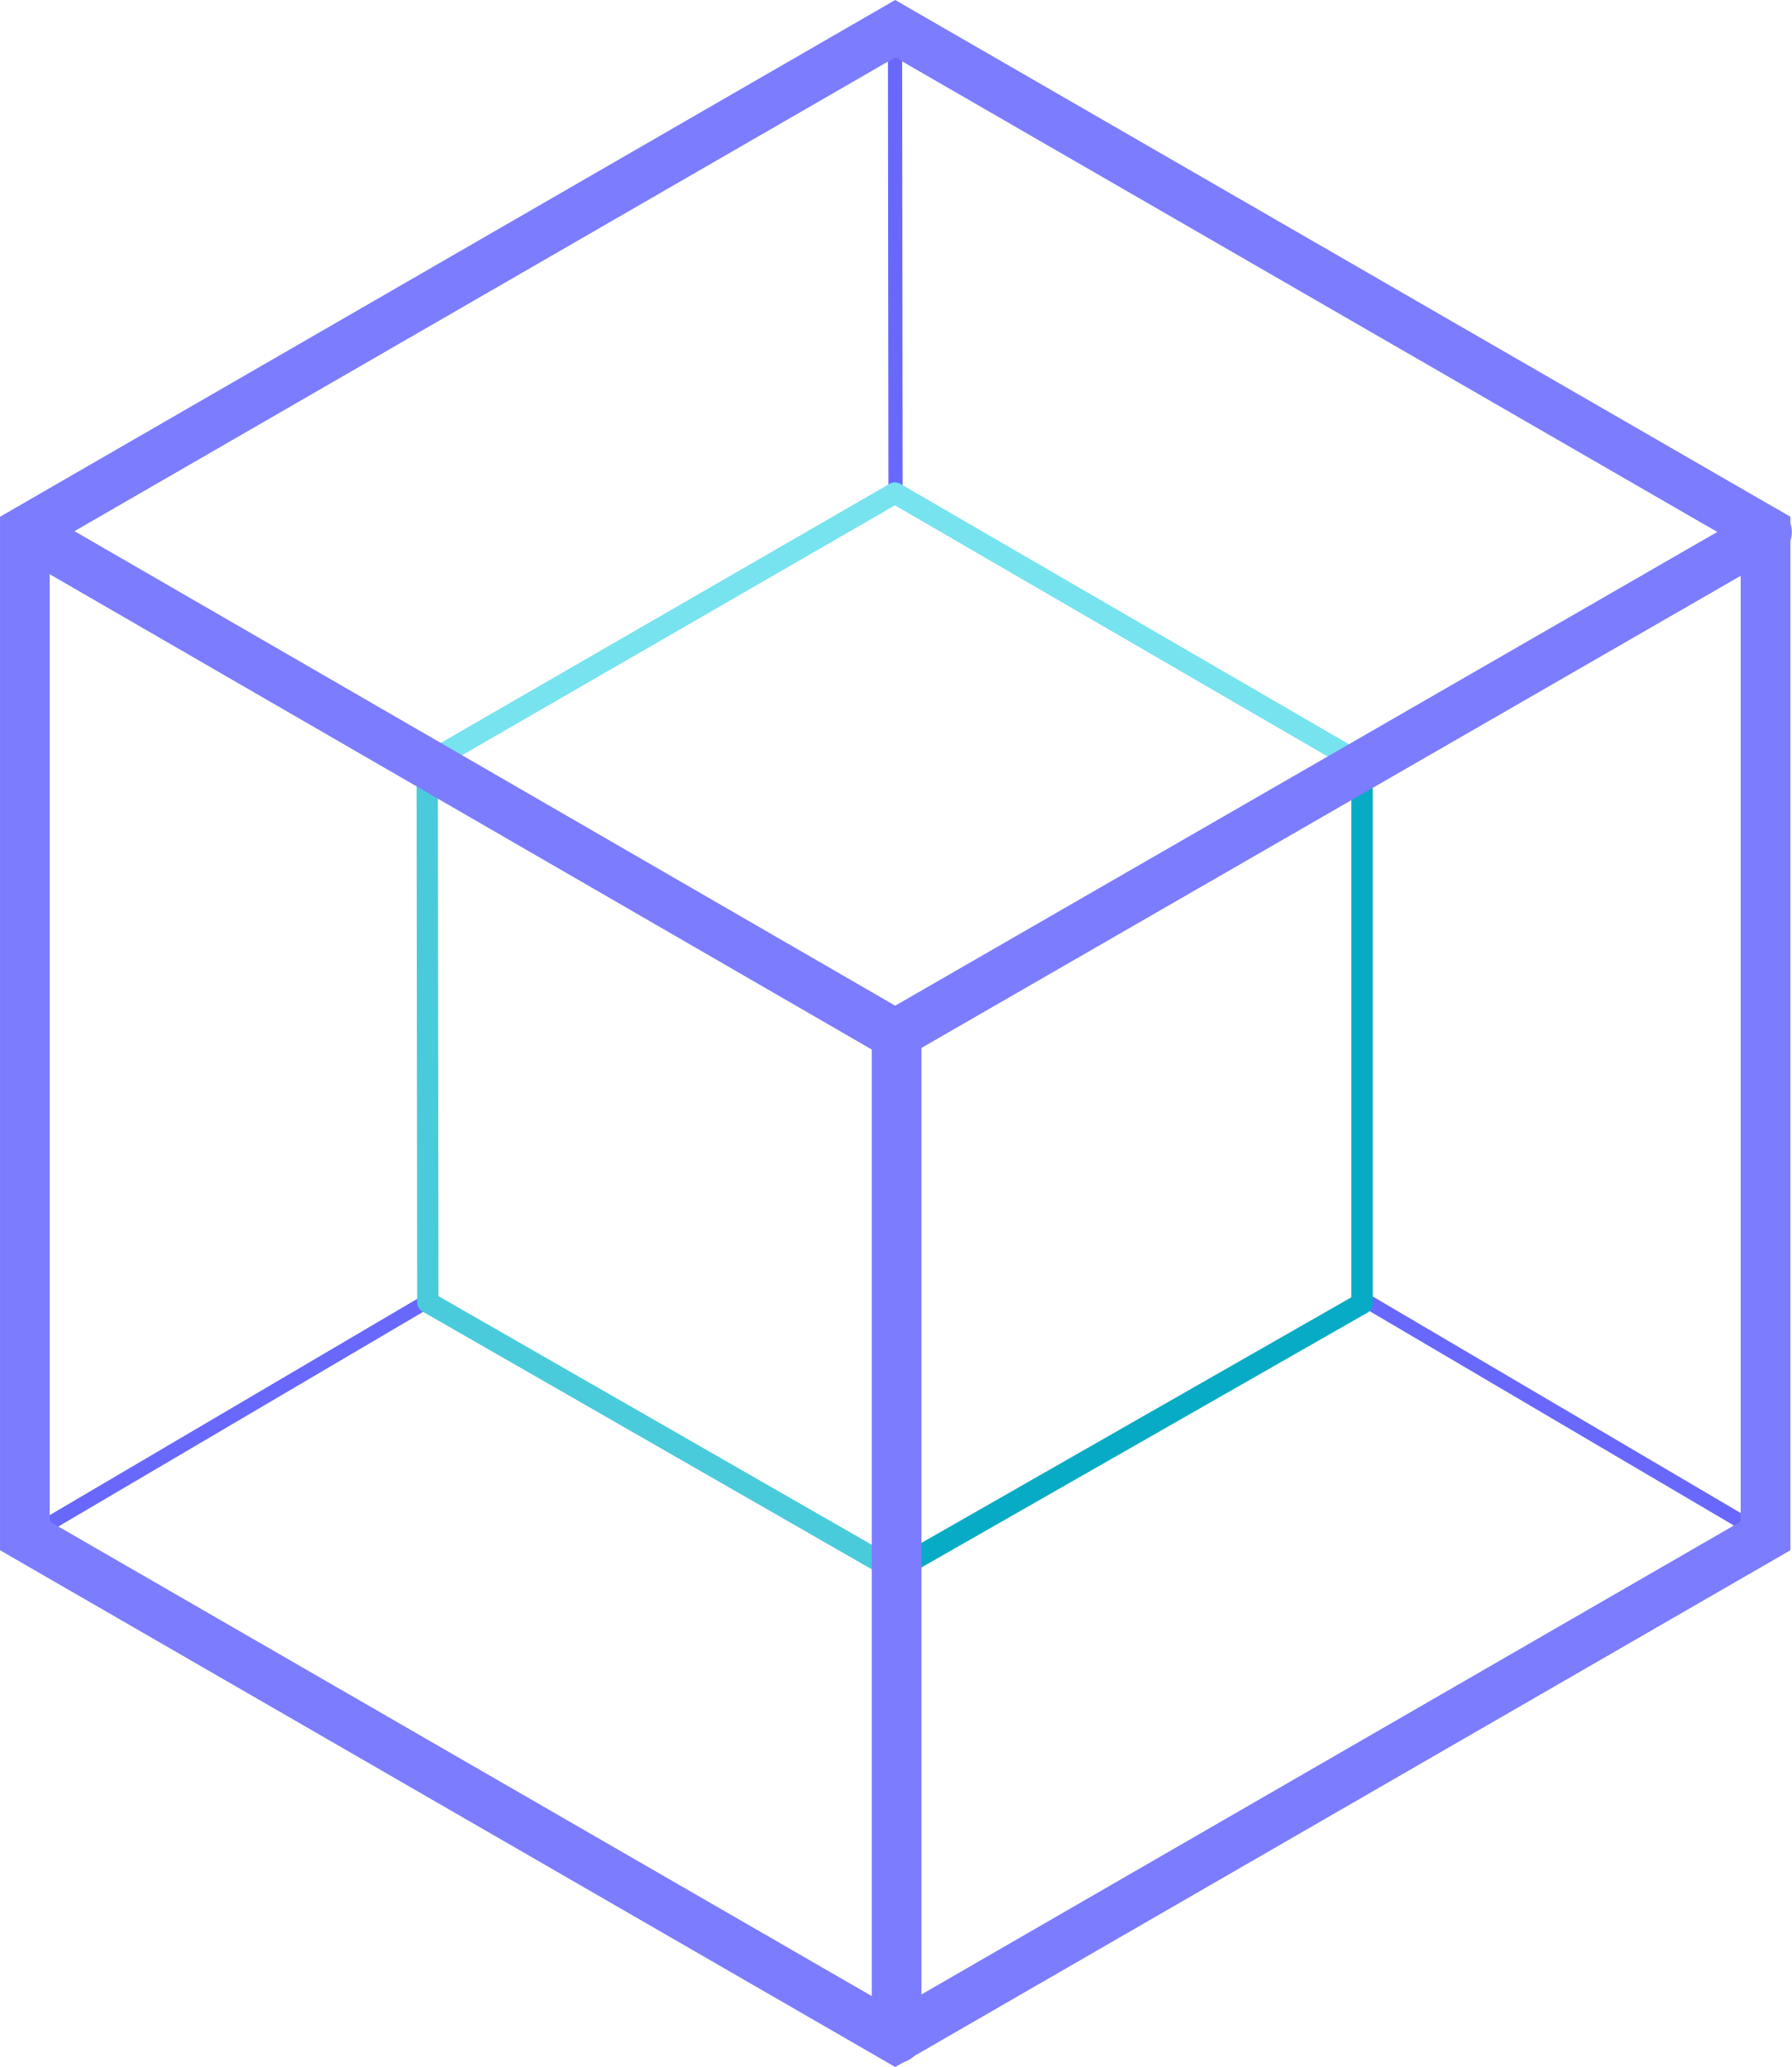
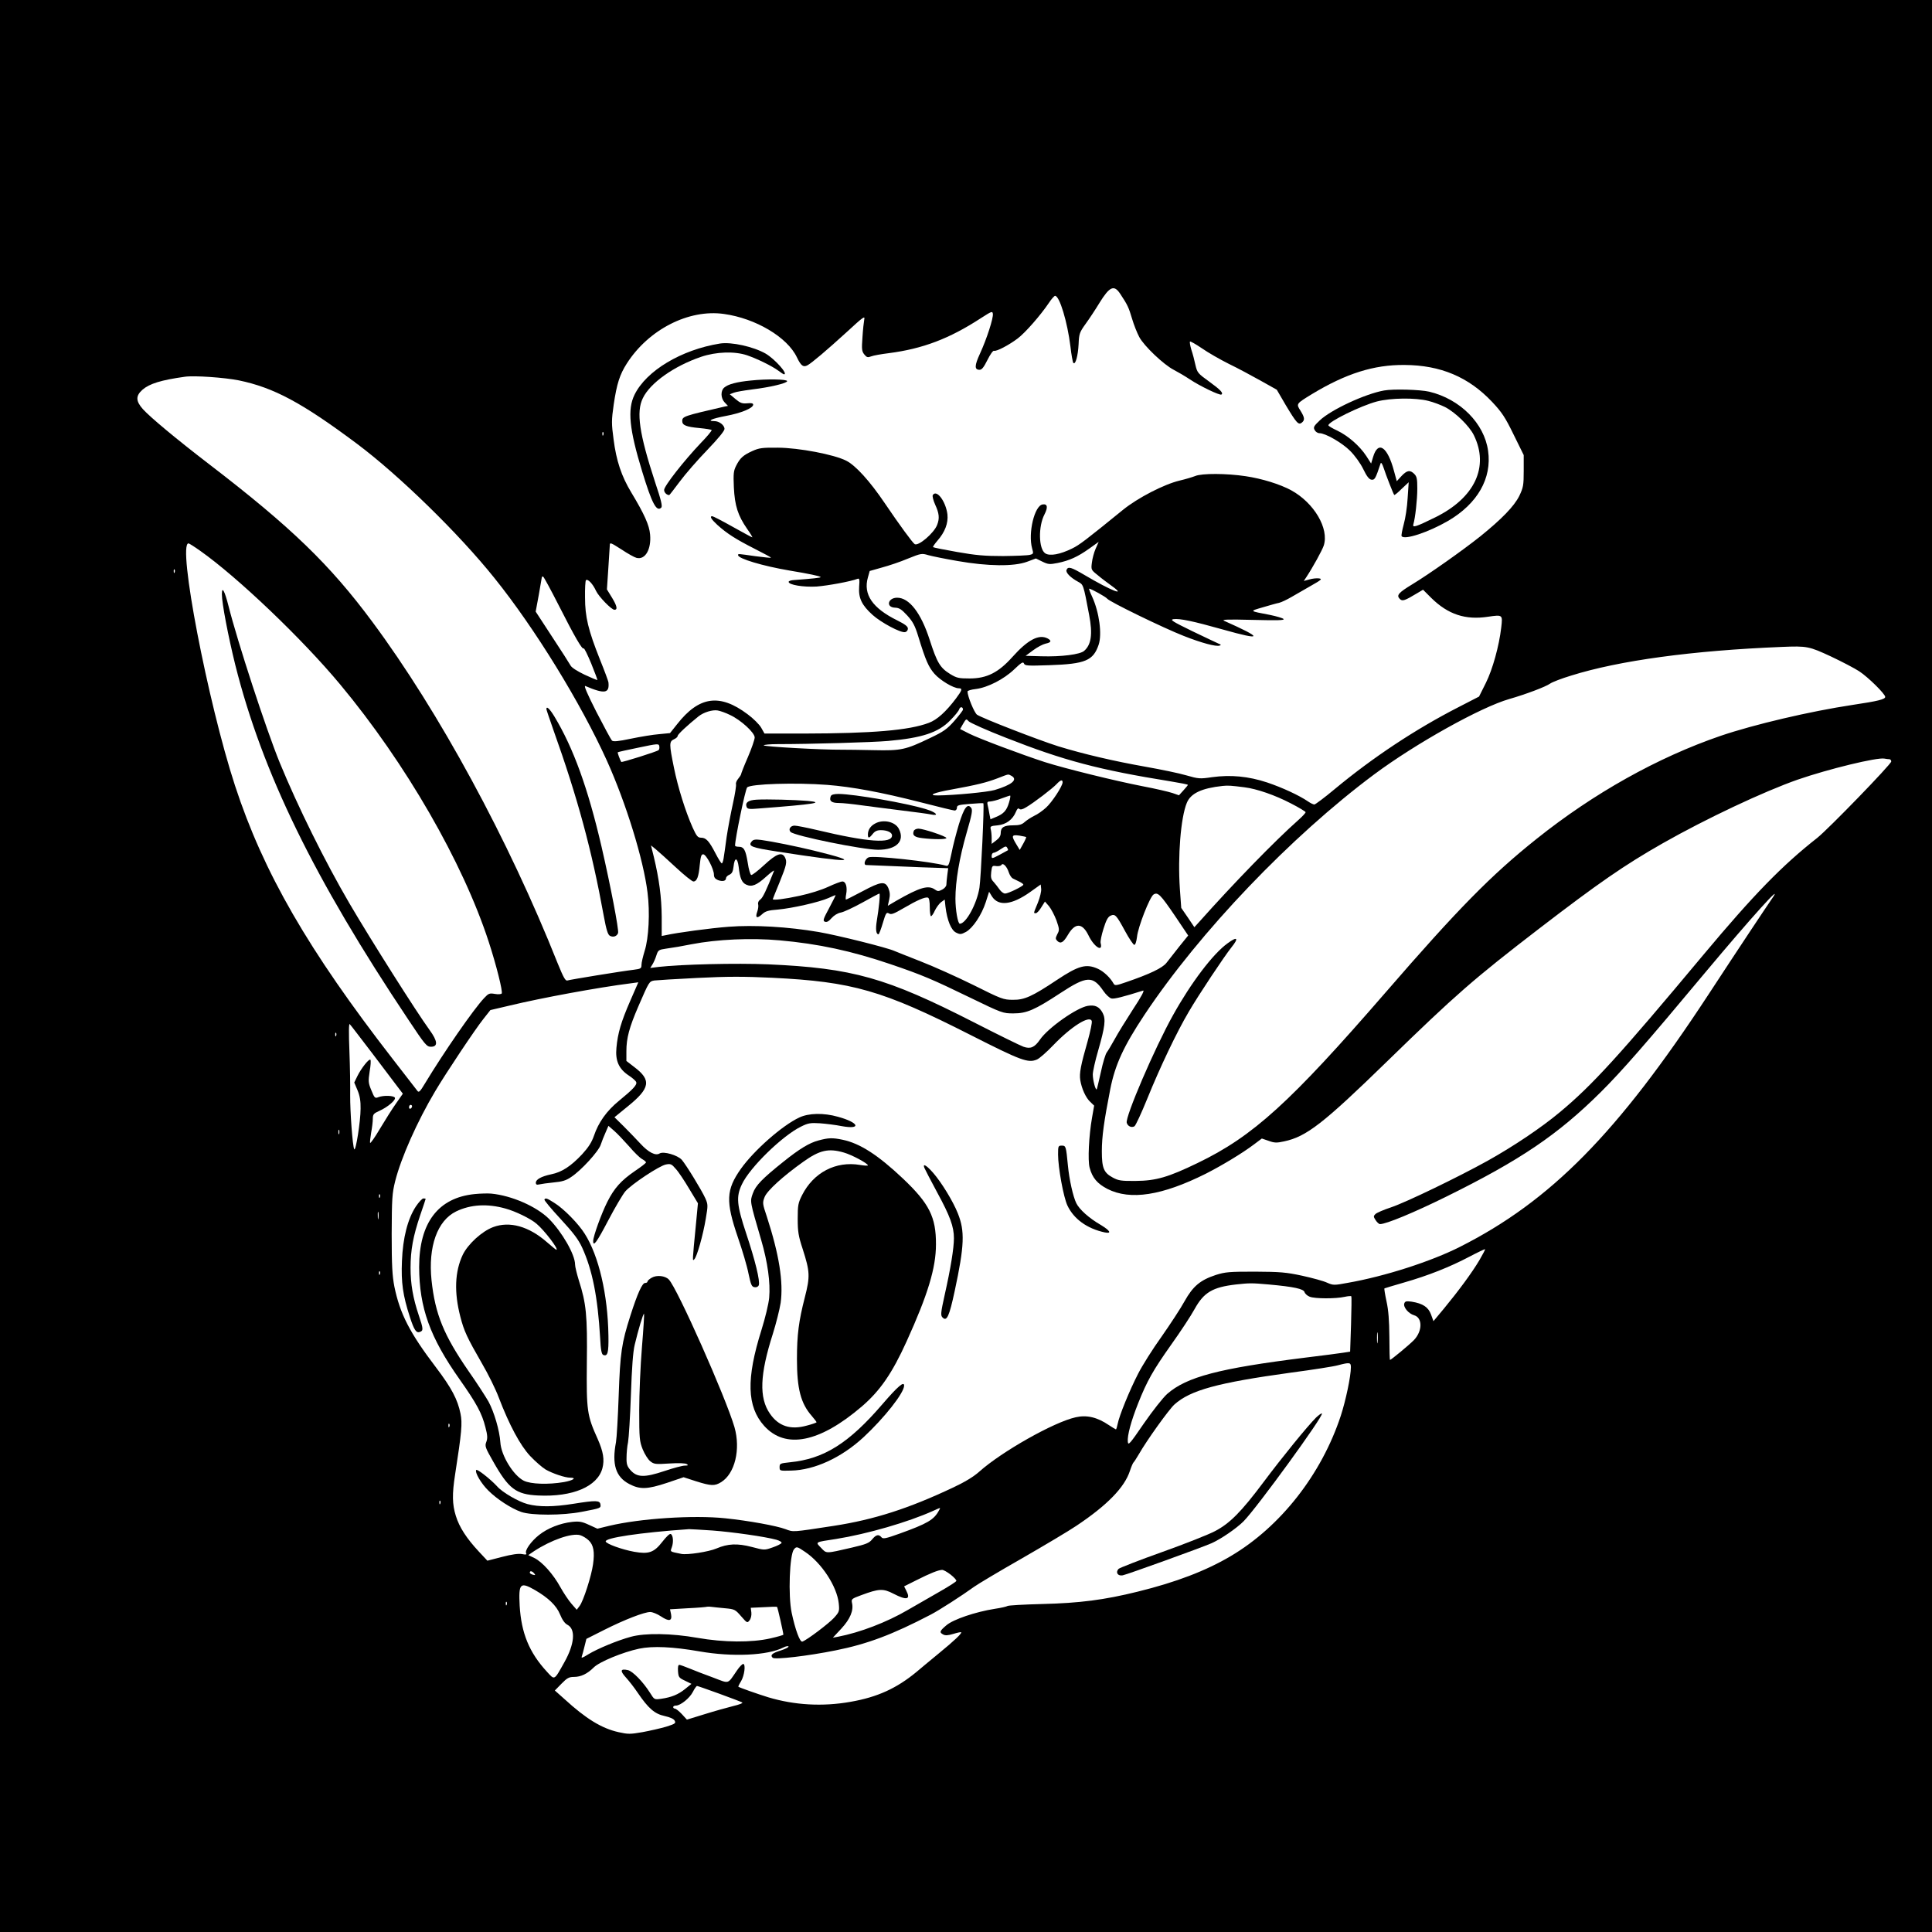
- <svg xmlns="http://www.w3.org/2000/svg" viewBox="0 0 776.8 896.26">
-   <g fill="none">
-     <g stroke-linejoin="round">
-       <path d="m388.01 11.78.24 204" stroke="#6868fc" stroke-width="6.16" />
-       <path d="m765.41 665.97-173.43-102.08" stroke="#6868fc" stroke-width="6.16" />
-       <path d="m12.32 665.97 173.43-102.08" stroke="#6868fc" stroke-width="6.16" />
-       <path d="m387.97 447.97-202.76-117.12 202.76-117.07 202.49 117.55z" stroke="#77e3ef" stroke-linecap="round" stroke-width="9.24" />
-       <path d="m387.97 680.9-202.5-116.22-.26-233.83 202.76 117.12z" stroke="#4acbdc" stroke-width="9.24" />
-       <path d="m387.97 680.9 202.49-115.7v-233.87l-202.49 116.64z" stroke="#07abc5" stroke-width="9.24" />
-     </g>
-     <path d="m765.41 665.97v-435.68l-377.32-217.85-377.31 217.85v435.68l377.31 217.85z" stroke="#7c7cff" stroke-miterlimit="10" stroke-width="21.55" />
-     <path d="m11.39 230.67 376.7 217.84 377.93-217.84" stroke="#7c7cff" stroke-linecap="round" stroke-miterlimit="10" stroke-width="21.55" />
-     <path d="m388.71 448.51v435.31" stroke="#7c7cff" stroke-linecap="round" stroke-miterlimit="10" stroke-width="21.55" />
+ <svg xmlns="http://www.w3.org/2000/svg" version="1.0" width="1280pt" height="1280pt" viewBox="0 0 1280 1280" preserveAspectRatio="xMidYMid meet">
+   <g transform="translate(0,1280) scale(0.1,-0.1)" fill="#000000" stroke="none">
+     <path d="M0 6400 l0 -6400 6400 0 6400 0 0 6400 0 6400 -6400 0 -6400 0 0 -6400z m7422 4453 c49 -74 56 -90 78 -164 12 -41 34 -96 48 -122 32 -60 162 -183 228 -217 27 -14 75 -42 108 -64 66 -44 197 -107 208 -100 15 9 -5 31 -81 86 -75 54 -79 59 -91 110 -6 29 -18 75 -27 101 -8 27 -12 51 -9 54 3 3 38 -17 78 -44 40 -28 120 -74 178 -103 58 -28 153 -79 212 -112 l107 -60 60 -103 c71 -118 84 -133 106 -115 21 17 19 34 -9 79 -29 46 -30 45 76 110 225 136 410 195 613 193 239 -1 425 -80 580 -244 65 -69 87 -102 143 -217 l67 -136 0 -105 c0 -96 -3 -110 -29 -165 -34 -69 -117 -154 -258 -268 -118 -94 -339 -250 -451 -318 -92 -56 -107 -73 -83 -97 17 -17 31 -13 117 39 l37 22 55 -55 c111 -109 226 -147 376 -124 97 14 97 14 87 -72 -14 -121 -57 -277 -102 -367 l-45 -90 -134 -69 c-289 -148 -569 -334 -821 -543 -68 -57 -130 -103 -136 -103 -7 0 -26 9 -43 21 -59 40 -169 91 -270 125 -124 41 -241 52 -365 35 -80 -12 -90 -11 -170 12 -47 14 -168 39 -270 57 -209 37 -411 84 -580 136 -130 41 -504 186 -537 209 -18 13 -63 122 -63 154 0 5 25 13 55 16 79 10 186 65 254 130 48 46 60 53 65 39 6 -15 23 -16 169 -11 238 8 290 30 326 136 23 70 4 214 -43 317 -14 30 -23 54 -20 54 12 0 110 -54 119 -66 14 -20 374 -195 507 -247 119 -47 216 -73 239 -64 10 3 9 7 -6 12 -11 5 -90 42 -175 83 -133 65 -151 76 -125 80 42 5 125 -12 328 -69 266 -75 268 -58 7 58 -19 9 27 10 190 6 163 -4 212 -3 204 6 -6 6 -46 18 -90 27 -140 27 -137 24 -49 50 44 13 93 27 109 30 16 4 52 21 81 38 29 17 88 51 132 76 69 39 75 45 51 48 -15 2 -43 -1 -63 -7 l-37 -10 16 24 c46 70 105 178 116 210 37 113 -64 284 -216 367 -74 40 -193 77 -301 93 -125 19 -291 20 -335 1 -18 -7 -64 -21 -103 -30 -104 -25 -276 -114 -374 -193 -246 -200 -290 -234 -338 -257 -79 -39 -148 -52 -178 -32 -44 29 -47 178 -5 258 24 47 20 71 -12 66 -54 -7 -98 -190 -70 -291 10 -35 9 -37 -15 -43 -14 -4 -94 -7 -177 -8 -122 0 -181 5 -305 27 -85 15 -156 29 -159 32 -3 2 10 21 28 42 51 58 73 117 67 175 -11 87 -72 168 -97 128 -4 -7 3 -35 16 -64 26 -56 30 -90 13 -133 -20 -54 -124 -143 -149 -128 -14 9 -102 129 -198 271 -100 148 -194 251 -256 282 -81 41 -313 85 -451 86 -105 1 -126 -2 -170 -22 -62 -28 -82 -47 -107 -96 -18 -35 -20 -53 -16 -145 6 -122 27 -187 88 -275 22 -31 37 -56 34 -56 -3 0 -62 32 -130 70 -69 39 -130 70 -135 70 -19 0 -8 -19 33 -57 64 -58 124 -96 248 -159 61 -31 110 -57 108 -59 -2 -2 -48 3 -103 10 -119 17 -115 17 -115 7 0 -23 164 -72 341 -102 132 -22 198 -36 206 -43 4 -5 -57 -11 -177 -20 -19 -1 -35 -6 -35 -12 0 -20 98 -36 185 -31 76 6 228 34 271 51 13 5 15 -3 11 -53 -5 -74 17 -121 89 -186 57 -51 186 -120 215 -114 11 2 19 12 19 23 0 15 -19 29 -71 55 -164 81 -226 172 -194 284 l12 43 81 23 c45 12 123 38 172 59 87 35 92 36 135 23 25 -7 113 -25 195 -39 200 -35 372 -37 459 -5 l59 22 43 -21 c39 -19 49 -19 101 -9 78 16 133 41 209 95 l63 45 -20 -45 c-11 -25 -22 -66 -25 -93 -6 -46 -5 -48 38 -82 23 -20 65 -51 91 -70 108 -77 -3 -33 -177 70 -90 53 -110 59 -120 34 -7 -17 26 -51 76 -78 36 -20 35 -14 74 -221 24 -126 14 -196 -33 -237 -26 -24 -152 -40 -283 -36 l-105 3 50 37 c28 21 65 40 83 44 36 7 41 19 13 34 -58 30 -131 -8 -233 -122 -93 -104 -170 -143 -284 -143 -72 0 -86 3 -130 30 -66 41 -86 75 -135 227 -57 177 -135 278 -215 278 -62 0 -77 -64 -14 -66 28 -1 43 -11 81 -52 37 -41 51 -67 73 -139 49 -160 68 -202 107 -247 39 -44 126 -96 161 -96 26 0 23 -12 -18 -67 -67 -89 -126 -142 -180 -162 -132 -50 -375 -70 -829 -71 l-260 0 -22 39 c-12 21 -53 62 -90 89 -185 139 -322 119 -467 -66 l-47 -59 -72 -7 c-40 -3 -124 -17 -187 -30 -85 -18 -118 -21 -126 -12 -6 6 -52 91 -103 190 -60 118 -85 176 -73 171 129 -55 161 -49 153 25 -1 8 -26 76 -56 150 -78 196 -99 283 -99 412 -1 58 2 110 6 114 12 11 45 -23 67 -71 18 -38 102 -125 122 -125 22 0 17 25 -15 78 l-35 57 9 135 c5 74 9 145 10 157 0 21 5 19 77 -27 42 -28 87 -53 100 -56 58 -15 99 57 90 155 -5 61 -38 135 -125 279 -64 106 -99 209 -117 352 -14 104 -14 125 1 230 20 136 40 199 87 272 144 225 410 361 643 328 210 -29 421 -154 484 -288 27 -56 42 -67 70 -52 29 16 126 98 262 222 105 97 120 108 114 82 -3 -16 -9 -69 -12 -119 -6 -79 -4 -93 12 -113 16 -20 23 -22 46 -13 15 6 67 15 115 21 226 29 403 96 613 233 70 45 75 47 78 28 4 -28 -40 -165 -85 -263 -37 -80 -38 -108 -3 -108 15 0 28 17 52 65 18 36 37 64 44 61 15 -6 99 38 157 82 50 38 150 152 206 235 17 26 36 47 41 47 30 0 82 -174 102 -336 6 -54 15 -103 19 -108 14 -16 31 46 35 124 3 69 6 78 47 135 24 33 65 95 91 138 68 110 97 122 138 60z m-5840 -573 c232 -48 419 -148 783 -420 279 -209 674 -594 911 -890 268 -333 572 -828 745 -1210 127 -282 242 -654 269 -873 17 -131 8 -303 -19 -387 -11 -36 -21 -77 -21 -92 0 -24 -4 -27 -52 -33 -78 -9 -420 -65 -439 -71 -13 -4 -26 20 -64 113 -326 820 -787 1669 -1228 2263 -281 379 -537 627 -1082 1045 -220 169 -389 310 -438 364 -48 54 -49 88 -3 129 46 40 123 64 281 86 61 9 261 -5 357 -24z m2415 -362 c-3 -8 -6 -5 -6 6 -1 11 2 17 5 13 3 -3 4 -12 1 -19z m-2671 -767 c248 -175 676 -583 928 -886 433 -520 812 -1177 984 -1705 50 -153 94 -329 86 -342 -3 -5 -23 -7 -45 -3 -36 6 -42 4 -71 -27 -71 -75 -268 -360 -393 -567 -31 -52 -40 -61 -49 -49 -6 8 -79 102 -162 209 -562 724 -859 1239 -1047 1814 -180 550 -383 1605 -308 1605 4 0 39 -22 77 -49z m-169 -143 c-3 -8 -6 -5 -6 6 -1 11 2 17 5 13 3 -3 4 -12 1 -19z m2546 -221 c105 -207 155 -293 164 -283 4 3 26 -42 50 -100 24 -59 42 -108 41 -109 -2 -2 -40 14 -85 35 -50 24 -86 47 -93 61 -7 13 -62 99 -122 190 l-109 167 21 113 c11 62 20 114 20 116 0 2 3 3 8 3 4 0 51 -87 105 -193z m8427 -336 c74 -35 158 -79 187 -98 60 -39 173 -151 173 -170 0 -16 -47 -28 -215 -53 -285 -43 -654 -130 -875 -205 -417 -143 -841 -380 -1220 -683 -301 -240 -521 -464 -1000 -1017 -633 -730 -878 -953 -1245 -1130 -194 -94 -276 -118 -410 -119 -96 -1 -115 2 -152 22 -60 32 -73 63 -73 174 0 98 14 198 56 413 32 161 88 283 226 491 366 550 971 1183 1523 1594 276 205 706 445 895 499 108 31 241 81 270 102 14 10 76 34 139 53 319 100 803 166 1396 190 168 7 180 4 325 -63z m-5750 -352 c0 -6 -26 -39 -57 -75 -49 -55 -71 -71 -162 -114 -162 -78 -191 -84 -371 -80 -85 2 -182 3 -215 3 -128 -1 -515 20 -515 29 0 4 42 8 93 8 218 0 630 12 731 21 226 20 333 56 411 136 30 30 57 63 60 74 6 19 25 17 25 -2z m-1543 -36 c71 -33 163 -117 163 -149 0 -13 -20 -72 -45 -130 -25 -57 -45 -109 -45 -113 0 -4 -9 -18 -19 -30 -11 -13 -17 -29 -15 -36 3 -7 -6 -65 -20 -128 -14 -63 -33 -163 -42 -223 -8 -60 -17 -124 -20 -141 -3 -18 -8 -33 -12 -33 -4 0 -23 30 -42 67 -42 81 -62 103 -95 103 -22 0 -30 10 -56 67 -48 108 -97 264 -124 397 -32 157 -32 173 0 188 14 6 25 16 25 23 0 10 68 73 138 129 34 27 92 45 127 39 17 -3 54 -16 82 -30z m1828 -151 c384 -151 614 -212 1092 -289 62 -10 113 -20 113 -23 0 -3 -14 -19 -30 -37 l-29 -32 -43 15 c-24 8 -113 29 -198 45 -184 36 -513 117 -648 160 -154 50 -434 155 -500 188 l-61 31 20 35 c20 34 21 34 37 16 10 -10 121 -60 247 -109z m-2302 -82 c-9 -9 -244 -83 -247 -78 -9 15 -26 61 -23 64 2 2 64 16 138 31 128 27 134 27 137 9 2 -10 0 -22 -5 -26z m8155 -60 c6 0 12 -7 12 -15 0 -18 -416 -447 -490 -506 -233 -183 -420 -375 -753 -773 -560 -671 -739 -867 -952 -1044 -123 -103 -308 -227 -480 -323 -195 -108 -538 -274 -639 -308 -49 -16 -95 -36 -104 -45 -13 -13 -13 -17 2 -40 9 -14 22 -26 29 -26 41 0 226 77 435 180 495 244 744 413 1028 695 137 136 303 326 690 790 308 368 530 614 443 490 -44 -64 -202 -301 -424 -640 -599 -913 -1041 -1362 -1643 -1666 -190 -96 -496 -195 -742 -238 -91 -17 -97 -17 -138 1 -23 11 -97 31 -165 46 -107 23 -145 26 -312 27 -170 0 -197 -2 -260 -22 -103 -34 -151 -74 -207 -174 -25 -46 -94 -151 -152 -234 -59 -82 -128 -192 -155 -245 -57 -110 -126 -280 -136 -333 -4 -20 -9 -37 -12 -37 -2 0 -23 13 -46 28 -78 53 -147 69 -221 52 -144 -32 -489 -227 -638 -360 -38 -34 -96 -69 -175 -106 -292 -138 -522 -212 -788 -253 -281 -43 -267 -42 -321 -22 -58 22 -244 56 -399 72 -210 22 -563 -1 -769 -50 l-78 -19 -55 25 c-47 22 -65 25 -113 20 -79 -9 -161 -41 -219 -87 -53 -42 -96 -103 -85 -121 5 -9 -3 -10 -28 -5 -23 4 -67 -2 -132 -19 l-97 -25 -57 61 c-81 87 -129 161 -152 236 -24 77 -25 144 -5 273 44 283 49 341 36 404 -19 94 -59 170 -162 306 -175 230 -239 356 -276 535 -14 73 -18 138 -18 350 1 236 3 268 23 349 39 155 146 396 265 596 71 120 267 414 321 481 l45 57 128 30 c212 51 586 120 800 147 l52 7 -54 -124 c-60 -138 -82 -212 -91 -310 -8 -85 15 -139 81 -183 25 -16 47 -36 50 -44 7 -18 -20 -47 -114 -124 -82 -67 -136 -143 -166 -232 -15 -43 -36 -76 -78 -122 -75 -80 -135 -119 -205 -133 -66 -14 -102 -34 -102 -56 0 -12 6 -15 23 -11 12 3 55 9 95 13 56 5 83 13 116 36 66 43 182 170 196 214 7 21 21 57 32 81 l19 44 38 -33 c21 -18 65 -65 99 -103 33 -39 72 -77 86 -84 14 -8 26 -18 26 -22 0 -5 -33 -30 -73 -57 -92 -63 -137 -113 -183 -204 -39 -77 -94 -229 -94 -260 0 -41 23 -10 100 137 45 86 96 172 113 192 42 48 226 170 269 178 31 6 38 3 65 -29 18 -19 57 -78 89 -132 l58 -96 -13 -137 c-25 -256 -24 -247 -11 -234 17 16 58 159 76 269 15 88 15 94 -3 135 -24 53 -126 220 -156 255 -28 31 -121 58 -147 42 -27 -17 -74 7 -128 66 -26 28 -75 79 -109 113 l-62 61 87 71 c150 121 159 175 45 261 l-53 41 0 65 c0 86 19 157 79 296 72 166 72 166 106 172 16 2 145 10 286 17 199 10 308 10 495 1 532 -26 731 -83 1314 -379 335 -170 381 -187 439 -163 16 6 65 49 109 95 119 124 240 200 255 161 4 -9 -9 -69 -27 -134 -46 -160 -56 -213 -49 -258 9 -56 37 -118 67 -145 l25 -24 -14 -80 c-21 -120 -29 -283 -16 -331 18 -68 51 -106 118 -141 152 -77 362 -44 652 101 106 54 241 135 319 194 l52 39 44 -15 c38 -14 54 -15 103 -4 148 31 260 118 685 532 451 439 570 543 1003 876 397 305 568 423 821 567 287 163 669 343 895 422 202 70 527 149 574 139 11 -2 26 -4 33 -4z m-5817 -110 c45 -25 3 -60 -111 -94 -47 -14 -269 -35 -377 -36 -69 0 -28 18 90 39 169 31 231 46 307 75 78 30 67 28 91 16z m339 -43 c0 -25 -70 -132 -110 -168 -22 -20 -57 -45 -78 -54 -20 -10 -48 -28 -62 -40 -19 -18 -37 -23 -78 -23 -60 0 -82 -13 -82 -51 0 -19 -10 -34 -30 -49 l-30 -23 0 38 c0 21 -3 48 -6 59 -5 19 -1 22 46 26 56 6 99 37 121 90 8 20 15 26 22 19 7 -7 22 -4 46 11 51 30 174 124 201 153 26 28 40 32 40 12z m-1560 -17 c166 -13 359 -49 618 -115 117 -30 219 -55 227 -55 8 0 15 8 15 19 0 16 11 19 86 25 47 4 88 6 89 4 7 -7 -16 -497 -26 -560 -17 -106 -89 -238 -130 -238 -13 0 -29 91 -29 166 0 115 26 270 74 436 36 124 41 152 30 166 -24 32 -47 1 -81 -109 -17 -57 -40 -144 -49 -192 -17 -80 -20 -88 -39 -82 -94 27 -475 68 -510 55 -23 -9 -37 -49 -17 -51 15 -1 195 -8 366 -15 l178 -6 -6 -46 c-3 -24 -6 -53 -6 -63 0 -10 -12 -25 -28 -33 -23 -12 -30 -12 -47 0 -44 32 -100 16 -257 -74 l-56 -33 9 41 c7 30 5 49 -5 75 -21 49 -49 46 -172 -20 -57 -30 -106 -55 -109 -55 -3 0 -3 16 1 35 9 48 -2 85 -25 85 -10 0 -52 -16 -93 -35 -45 -21 -121 -45 -191 -60 -101 -22 -177 -31 -177 -22 0 1 20 52 45 112 47 116 51 135 35 166 -20 36 -56 23 -136 -51 -42 -39 -81 -69 -87 -67 -6 2 -17 38 -23 81 -14 85 -25 106 -60 106 -13 0 -24 3 -24 8 0 45 68 373 80 385 21 24 324 33 530 17z m2765 -16 c81 -10 203 -52 308 -107 53 -27 97 -54 97 -58 0 -5 -21 -28 -47 -51 -158 -140 -430 -420 -659 -677 l-31 -34 -43 64 -44 64 -9 125 c-15 218 6 475 46 571 26 63 98 97 237 112 36 4 59 2 145 -9z m-1560 -101 c-16 -54 -36 -75 -87 -96 l-36 -15 -7 36 c-3 21 -9 47 -12 60 -4 18 -1 22 18 22 13 1 47 9 74 20 28 10 53 19 57 19 4 1 1 -20 -7 -46z m114 -229 c1 -1 -7 -21 -20 -44 l-23 -41 -23 38 c-34 56 -31 64 20 57 23 -4 44 -8 46 -10z m-2322 -200 c56 -52 108 -94 117 -94 23 0 35 31 42 109 6 57 10 71 23 71 20 0 71 -98 71 -135 0 -18 8 -28 27 -36 30 -11 53 -6 53 13 0 7 10 18 23 23 17 8 23 21 27 54 7 64 26 62 34 -3 8 -74 21 -104 50 -117 37 -17 69 -4 132 53 32 29 55 46 52 38 -51 -129 -74 -177 -90 -189 -12 -8 -18 -21 -15 -32 3 -11 0 -32 -6 -49 -15 -41 -2 -48 31 -18 22 21 41 27 107 32 95 9 269 48 333 76 24 11 46 20 48 20 2 0 -17 -38 -42 -85 -41 -76 -44 -86 -28 -92 12 -4 25 3 43 24 16 18 40 33 61 37 19 3 83 33 143 66 59 33 110 60 113 60 7 0 -3 -97 -17 -181 -9 -54 -5 -89 11 -89 4 0 17 34 29 75 20 67 24 73 41 63 14 -9 31 -3 96 35 92 54 144 76 162 70 8 -3 12 -26 12 -64 0 -32 4 -59 8 -59 5 0 17 17 26 38 10 20 28 45 41 55 l24 17 5 -47 c11 -91 38 -157 71 -172 26 -13 33 -12 65 5 45 25 103 111 131 197 l22 69 19 -31 c43 -67 132 -57 253 29 l70 50 3 -29 c2 -16 -8 -57 -22 -92 -30 -73 -30 -69 -13 -69 7 0 23 17 36 39 l24 38 27 -31 c14 -17 36 -59 49 -93 20 -58 21 -65 6 -92 -13 -27 -13 -31 0 -45 22 -21 40 -11 70 40 48 82 95 81 136 -2 37 -78 98 -116 81 -52 -3 11 6 54 19 95 17 55 29 78 46 86 31 14 39 5 97 -102 27 -50 55 -91 61 -91 7 0 14 21 18 53 6 64 85 266 110 281 28 17 45 0 141 -141 l88 -131 -59 -73 c-32 -41 -70 -89 -84 -107 -26 -35 -113 -76 -268 -129 -66 -23 -75 -24 -83 -10 -22 40 -66 81 -103 98 -78 36 -129 22 -272 -73 -165 -110 -216 -133 -292 -132 -63 0 -76 5 -260 97 -107 53 -265 124 -350 157 -86 34 -165 65 -176 70 -49 22 -373 103 -500 125 -204 35 -430 48 -597 35 -120 -9 -343 -39 -418 -56 l-26 -5 0 128 c-1 128 -17 249 -52 395 l-19 77 31 -25 c17 -14 77 -68 133 -120z m2201 113 c-1 -1 -27 -15 -55 -30 -51 -27 -53 -27 -53 -8 0 12 6 21 13 21 7 0 28 11 47 24 30 20 36 22 43 9 5 -8 7 -15 5 -16z m6 -148 c6 -18 18 -35 26 -39 8 -4 27 -13 43 -21 15 -7 27 -16 27 -20 0 -10 -100 -59 -121 -59 -10 0 -26 12 -36 26 -10 15 -28 37 -39 50 -18 18 -21 31 -17 66 5 42 7 44 33 40 15 -2 31 1 35 8 10 16 36 -10 49 -51z m-1519 -449 c258 -23 476 -70 735 -158 209 -71 279 -101 524 -220 216 -105 221 -106 290 -106 88 0 140 22 312 135 174 114 214 116 284 14 17 -25 41 -47 53 -50 18 -5 80 11 210 52 12 4 -11 -40 -66 -123 -46 -71 -101 -160 -122 -199 -21 -38 -45 -78 -52 -87 -8 -9 -26 -67 -39 -129 -14 -62 -26 -114 -28 -116 -8 -8 -26 62 -26 98 0 20 16 92 36 160 45 157 51 206 30 247 -22 42 -50 56 -99 48 -73 -12 -264 -146 -317 -224 -36 -52 -63 -63 -109 -47 -20 7 -169 80 -331 163 -578 295 -801 358 -1360 383 -213 9 -575 0 -726 -17 l-56 -7 15 24 c8 13 20 40 26 60 11 34 15 37 64 44 78 12 76 11 168 29 171 33 395 43 584 26z m-2699 -748 c76 -101 153 -203 171 -226 l32 -42 -44 -63 c-25 -35 -73 -111 -107 -168 -34 -58 -64 -100 -66 -95 -2 6 2 37 7 68 6 32 11 73 11 91 0 30 5 36 43 53 56 25 112 73 103 88 -9 14 -75 16 -109 3 -22 -9 -26 -6 -46 44 -21 50 -22 60 -12 126 7 39 9 74 5 78 -9 9 -61 -57 -86 -108 l-21 -43 22 -52 c15 -36 21 -72 20 -121 0 -83 -32 -285 -42 -269 -11 19 -28 250 -27 359 1 55 -1 186 -5 290 -5 123 -4 186 2 180 6 -5 72 -93 149 -193z m-239 116 c-3 -8 -6 -5 -6 6 -1 11 2 17 5 13 3 -3 4 -12 1 -19z m503 -467 c0 -6 -4 -13 -10 -16 -5 -3 -10 1 -10 9 0 9 5 16 10 16 6 0 10 -4 10 -9z m-483 -183 c-3 -7 -5 -2 -5 12 0 14 2 19 5 13 2 -7 2 -19 0 -25z m270 -420 c-3 -8 -6 -5 -6 6 -1 11 2 17 5 13 3 -3 4 -12 1 -19z m-10 -140 c-2 -13 -4 -5 -4 17 -1 22 1 32 4 23 2 -10 2 -28 0 -40z m7295 -276 c-49 -83 -140 -206 -235 -321 l-70 -84 -16 44 c-18 49 -54 73 -128 85 -35 5 -44 3 -49 -11 -9 -24 27 -68 65 -79 56 -16 56 -104 -1 -164 -31 -32 -152 -132 -159 -132 -2 0 -4 69 -4 153 -1 107 -6 177 -19 235 -10 46 -16 85 -14 86 2 1 60 19 130 39 161 46 306 104 433 171 55 29 102 51 104 50 2 -2 -15 -34 -37 -72z m-7285 -94 c-3 -8 -6 -5 -6 6 -1 11 2 17 5 13 3 -3 4 -12 1 -19z m5889 -68 c166 -15 231 -29 237 -51 3 -10 18 -24 34 -30 34 -14 173 -14 231 -1 23 5 44 7 45 3 2 -3 1 -87 -2 -186 l-6 -180 -45 -7 c-25 -4 -139 -19 -255 -33 -568 -71 -783 -127 -912 -240 -28 -25 -95 -110 -154 -195 -94 -137 -104 -149 -107 -122 -4 41 21 135 69 256 59 148 98 217 219 388 60 84 130 190 155 236 61 110 119 144 273 162 93 10 104 10 218 0z m721 -382 c-2 -18 -4 -6 -4 27 0 33 2 48 4 33 2 -15 2 -42 0 -60z m-177 -166 c0 -60 -34 -221 -67 -322 -128 -389 -400 -735 -728 -929 -165 -98 -365 -174 -617 -236 -222 -55 -386 -76 -633 -82 -121 -3 -224 -9 -230 -13 -5 -4 -44 -13 -85 -19 -127 -20 -275 -70 -320 -109 -45 -38 -48 -47 -21 -61 14 -8 33 -6 67 4 26 8 50 13 52 11 6 -7 -44 -55 -148 -140 -58 -48 -125 -103 -148 -123 -132 -109 -259 -167 -437 -198 -186 -33 -371 -22 -545 30 -68 21 -191 64 -198 70 -2 1 6 18 18 37 22 38 31 109 15 114 -5 2 -25 -17 -43 -44 -64 -93 -47 -88 -158 -46 -55 20 -125 47 -156 60 -32 13 -62 24 -68 24 -7 0 -10 -17 -8 -42 3 -40 6 -44 46 -63 l43 -21 -42 -34 c-46 -37 -90 -55 -159 -65 -45 -6 -45 -6 -73 39 -46 73 -115 144 -147 151 -50 11 -54 -4 -13 -49 21 -23 56 -68 78 -101 70 -103 112 -140 178 -154 36 -8 61 -19 67 -31 9 -17 3 -21 -57 -40 -38 -11 -108 -27 -157 -36 -81 -14 -95 -14 -158 0 -112 25 -216 89 -358 219 l-64 57 44 45 c37 38 50 45 83 45 45 0 88 20 131 63 37 37 192 101 300 124 90 19 223 13 401 -18 218 -38 452 -27 555 26 16 8 31 11 34 7 3 -5 -19 -16 -49 -26 -59 -18 -74 -31 -56 -49 14 -14 236 12 418 49 210 42 377 105 628 236 58 30 207 126 290 186 22 16 164 101 315 187 151 87 314 184 361 216 204 136 319 254 355 364 9 28 20 52 23 55 4 3 20 28 36 55 53 93 198 295 236 330 106 95 286 144 772 211 144 19 285 41 312 49 77 20 85 19 85 -13z m-5973 -394 c-3 -8 -6 -5 -6 6 -1 11 2 17 5 13 3 -3 4 -12 1 -19z m-60 -510 c-3 -8 -6 -5 -6 6 -1 11 2 17 5 13 3 -3 4 -12 1 -19z m3304 -45 c-33 -62 -76 -87 -262 -154 -92 -33 -109 -36 -119 -24 -18 22 -36 18 -62 -14 -20 -24 -39 -32 -133 -54 -178 -41 -168 -41 -205 -2 -39 40 -44 37 100 59 206 33 478 112 642 186 53 24 51 24 39 3z m-1501 -133 c134 -10 350 -41 423 -61 21 -6 37 -15 35 -21 -2 -6 -29 -20 -59 -30 -54 -19 -55 -19 -138 3 -96 25 -159 22 -234 -10 -51 -22 -194 -44 -233 -36 -79 16 -74 13 -63 44 13 36 8 83 -8 88 -7 3 -31 -21 -55 -52 -55 -71 -90 -83 -186 -66 -82 15 -184 52 -189 68 -8 24 224 59 552 82 11 0 81 -4 155 -9z m-819 -66 c31 -30 40 -75 28 -158 -10 -75 -64 -244 -89 -276 l-19 -25 -35 40 c-19 22 -52 71 -73 109 -47 86 -120 168 -173 194 l-40 19 38 26 c113 74 250 122 306 106 16 -5 42 -20 57 -35z m1432 -75 c110 -73 212 -229 224 -342 5 -52 4 -56 -32 -96 -34 -37 -176 -145 -209 -157 -16 -6 -47 78 -71 191 -24 114 -14 384 15 420 17 20 20 20 73 -16z m965 -151 c23 -18 40 -37 38 -42 -1 -5 -49 -36 -107 -69 -57 -33 -153 -88 -214 -123 -140 -82 -318 -150 -464 -178 l-33 -6 56 60 c59 64 82 120 71 169 -6 27 -3 29 62 53 116 43 144 45 213 9 87 -45 115 -39 85 19 l-15 30 82 41 c91 46 144 67 169 68 9 1 35 -14 57 -31z m-2759 8 c10 -12 8 -13 -8 -9 -12 3 -21 9 -21 14 0 14 16 11 29 -5z m6 -111 c88 -51 142 -103 165 -160 15 -37 32 -61 50 -70 55 -29 47 -127 -21 -248 -69 -123 -63 -120 -116 -62 -117 127 -169 255 -180 436 -8 149 3 161 102 104z m-188 -97 c-3 -8 -6 -5 -6 6 -1 11 2 17 5 13 3 -3 4 -12 1 -19z m1445 -23 c65 -6 69 -8 108 -53 40 -46 41 -46 56 -27 9 11 14 34 12 51 l-4 32 86 4 c47 3 86 4 88 2 4 -2 42 -172 42 -184 0 -3 -39 -14 -87 -25 -125 -28 -306 -27 -483 4 -170 30 -345 33 -440 7 -89 -24 -221 -79 -282 -116 -40 -25 -49 -28 -43 -13 3 10 12 40 18 67 l12 48 119 60 c135 68 265 118 304 118 15 0 47 -13 71 -29 54 -36 75 -31 67 14 l-7 33 118 7 c65 3 123 8 128 10 6 1 19 1 30 -1 11 -1 50 -6 87 -9z m-37 -566 c77 -28 145 -54 152 -58 8 -4 -17 -14 -59 -24 -40 -10 -126 -34 -190 -54 l-117 -36 -34 37 c-19 20 -39 36 -46 36 -6 0 -11 5 -11 10 0 6 8 10 18 10 30 0 91 49 112 90 11 22 24 40 28 40 4 0 70 -23 147 -51z" />
+     <path d="M4770 10524 c-256 -41 -488 -180 -566 -339 -48 -98 -35 -229 51 -510 64 -210 95 -269 126 -238 9 9 -1 50 -41 169 -105 321 -126 465 -81 556 48 101 207 213 386 274 101 34 222 38 305 10 69 -24 165 -71 207 -102 17 -13 34 -24 37 -24 30 0 -59 100 -121 137 -80 46 -227 79 -303 67z" />
+     <path d="M4975 10279 c-94 -9 -153 -25 -177 -47 -25 -21 -23 -71 3 -98 l22 -23 -24 -5 c-269 -62 -279 -65 -279 -96 0 -27 26 -38 114 -46 42 -4 78 -10 81 -13 2 -4 -30 -43 -72 -86 -112 -118 -243 -285 -243 -311 0 -17 17 -34 34 -34 2 0 33 41 70 90 37 50 119 144 182 209 70 73 114 126 114 139 0 25 -35 52 -67 52 -54 0 -16 17 75 34 102 19 182 52 182 75 0 9 -11 12 -40 9 -33 -3 -46 2 -77 28 l-38 32 26 10 c14 6 69 15 123 22 116 14 231 41 231 55 0 13 -135 15 -240 4z" />
+     <path d="M9170 10213 c-125 -22 -353 -128 -427 -199 -39 -37 -43 -45 -33 -63 6 -12 20 -21 32 -21 39 0 149 -63 203 -117 31 -31 68 -82 87 -121 23 -48 39 -68 54 -70 22 -3 27 6 61 108 3 9 11 -3 20 -30 15 -47 64 -172 70 -179 2 -3 24 15 49 40 l47 44 -7 -105 c-3 -58 -15 -136 -26 -174 -10 -38 -17 -73 -14 -78 17 -28 179 26 308 101 195 114 291 282 265 464 -25 182 -185 343 -390 392 -60 14 -237 19 -299 8z m293 -69 c33 -8 83 -27 111 -41 68 -35 161 -125 191 -187 102 -209 6 -414 -255 -543 -130 -64 -154 -72 -146 -46 12 39 26 162 26 236 0 64 -3 80 -20 97 -28 28 -48 25 -85 -14 l-31 -34 -18 66 c-43 163 -106 206 -139 94 l-13 -43 -32 50 c-44 67 -121 134 -192 168 -33 15 -59 31 -59 35 -2 24 215 130 321 158 93 24 256 26 341 4z" />
+     <path d="M3620 8102 c0 -4 21 -66 46 -137 162 -454 255 -798 334 -1233 17 -92 27 -125 41 -132 22 -12 47 -3 54 19 6 21 -50 313 -110 573 -90 387 -186 652 -312 861 -31 51 -53 72 -53 49z" />
+     <path d="M1470 8863 c0 -60 42 -279 89 -469 179 -712 520 -1412 1146 -2349 111 -167 122 -180 150 -180 48 0 45 37 -9 111 -88 121 -388 595 -531 839 -163 279 -342 641 -462 933 -91 223 -280 802 -339 1037 -26 102 -44 134 -44 78z" />
+     <path d="M8134 6551 c-97 -69 -243 -262 -362 -476 -121 -216 -319 -677 -307 -714 7 -23 31 -34 51 -23 8 5 46 87 85 183 83 205 194 439 275 576 64 110 235 367 283 427 50 62 39 74 -25 27z" />
+     <path d="M5295 5396 c-113 -53 -299 -217 -386 -339 -99 -140 -102 -216 -20 -456 29 -84 61 -191 70 -239 16 -75 21 -87 40 -90 13 -2 24 3 28 13 10 27 -24 165 -83 342 -63 190 -68 244 -29 326 52 112 269 323 392 383 46 23 62 26 125 22 40 -3 106 -11 145 -19 133 -24 114 24 -25 62 -95 27 -194 25 -257 -5z" />
+     <path d="M5422 5244 c-60 -16 -125 -55 -232 -141 -139 -111 -184 -157 -202 -209 -20 -55 -21 -49 55 -309 43 -147 62 -284 53 -383 -4 -42 -26 -133 -51 -213 -102 -324 -97 -508 18 -636 141 -156 367 -111 647 129 121 104 201 220 297 432 140 308 194 486 194 641 1 181 -44 271 -218 436 -165 156 -285 234 -401 258 -67 14 -94 13 -160 -5z m169 -80 c53 -15 159 -72 159 -85 0 -3 -24 -2 -52 3 -161 27 -308 -50 -384 -200 -26 -52 -29 -66 -29 -157 0 -85 5 -115 33 -200 48 -150 50 -181 14 -321 -40 -156 -52 -247 -52 -408 0 -197 25 -294 99 -378 17 -20 31 -38 31 -41 0 -2 -29 -13 -65 -22 -108 -30 -187 -4 -244 79 -73 105 -67 259 19 528 22 70 45 162 52 206 19 139 -10 320 -91 570 -30 89 -30 93 -15 132 17 42 121 137 256 233 108 77 167 91 269 61z" />
+     <path d="M7010 5151 c0 -86 36 -283 62 -338 42 -89 130 -153 247 -178 49 -10 36 12 -27 50 -76 44 -140 101 -161 143 -21 42 -47 156 -56 252 -12 124 -13 130 -40 130 -24 0 -25 -3 -25 -59z" />
+     <path d="M6124 5063 c4 -10 42 -83 85 -163 86 -158 111 -227 111 -304 0 -65 -22 -201 -61 -374 -27 -122 -28 -137 -14 -151 28 -28 44 8 80 175 65 303 68 398 21 515 -32 81 -109 206 -164 269 -44 50 -70 65 -58 33z" />
+     <path d="M3145 4889 c-242 -24 -368 -190 -368 -484 1 -268 71 -465 269 -745 112 -159 147 -224 170 -316 14 -53 15 -73 6 -97 -11 -28 -7 -38 46 -131 102 -180 150 -217 297 -224 229 -11 393 59 426 180 15 57 6 110 -31 194 -71 157 -75 187 -72 506 4 312 -4 393 -53 545 -13 43 -25 90 -25 105 0 66 -86 215 -173 303 -83 82 -247 154 -382 167 -22 2 -71 1 -110 -3z m204 -96 c66 -18 165 -66 205 -100 52 -43 151 -173 132 -173 -3 0 -31 23 -62 50 -121 106 -248 141 -357 100 -75 -28 -167 -113 -201 -183 -53 -112 -58 -249 -16 -411 24 -94 45 -139 143 -309 41 -70 91 -171 111 -225 71 -185 142 -317 208 -388 34 -36 80 -76 103 -90 46 -26 127 -54 163 -54 45 0 20 -18 -41 -29 -105 -18 -221 -14 -267 9 -69 35 -150 167 -155 254 -5 78 -41 201 -79 271 -19 33 -77 123 -131 200 -165 239 -222 378 -246 603 -23 223 38 395 163 456 95 46 207 53 327 19z" />
+     <path d="M2756 4808 c-55 -83 -87 -209 -93 -363 -6 -143 6 -227 53 -372 28 -86 42 -107 67 -97 22 8 22 20 -8 108 -39 116 -55 209 -55 316 0 118 17 210 64 349 20 58 36 106 36 108 0 2 -7 3 -15 3 -8 0 -30 -24 -49 -52z" />
+     <path d="M3607 4853 c-3 -5 45 -62 107 -129 85 -92 119 -137 143 -190 67 -146 103 -325 119 -597 4 -82 10 -110 21 -114 29 -11 36 15 34 128 -4 272 -64 529 -157 675 -42 67 -137 164 -199 203 -51 33 -61 36 -68 24z" />
+     <path d="M4318 4335 c-16 -9 -28 -20 -28 -25 0 -6 -7 -10 -16 -10 -19 0 -50 -68 -97 -215 -59 -184 -68 -246 -78 -530 -5 -143 -13 -282 -18 -310 -28 -147 -2 -230 88 -277 71 -37 118 -36 251 8 l109 37 83 -27 c99 -31 123 -32 165 -6 92 56 131 218 89 365 -58 198 -379 921 -435 978 -24 25 -80 31 -113 12z m-65 -461 c-10 -121 -18 -309 -18 -419 0 -185 2 -204 23 -257 13 -32 35 -67 50 -79 25 -20 35 -21 127 -15 61 4 106 2 115 -4 12 -8 9 -10 -13 -10 -15 0 -76 -16 -135 -36 -132 -44 -181 -43 -224 5 -23 26 -28 40 -27 84 0 28 4 75 10 102 5 28 14 169 19 315 6 177 14 286 25 330 23 98 57 211 62 206 2 -2 -4 -102 -14 -222z" />
+     <path d="M5848 3499 c-224 -261 -389 -365 -615 -387 -64 -7 -68 -8 -68 -32 0 -25 1 -25 76 -23 155 3 334 86 479 220 139 129 270 295 270 343 0 31 -41 -4 -142 -121z" />
+     <path d="M3155 3061 c-10 -17 33 -90 81 -137 56 -56 151 -118 217 -141 69 -24 275 -24 402 1 125 24 127 24 123 49 -4 27 -29 28 -179 4 -133 -21 -227 -22 -304 -2 -60 16 -166 77 -201 117 -43 47 -133 118 -139 109z" />
+     <path d="M5504 7525 c-12 -31 4 -45 53 -45 26 0 93 -7 148 -15 55 -7 174 -23 265 -34 91 -11 180 -23 198 -27 58 -12 35 14 -30 34 -130 41 -479 101 -581 102 -33 0 -49 -5 -53 -15z" />
+     <path d="M5013 7502 c-55 -3 -77 -19 -67 -47 6 -16 17 -17 88 -11 364 28 434 39 315 50 -82 7 -269 12 -336 8z" />
+     <path d="M5798 7344 c-31 -16 -48 -43 -48 -73 0 -27 8 -26 32 4 14 18 29 25 54 25 42 0 74 -15 74 -35 0 -56 -158 -45 -498 36 -68 16 -134 29 -148 29 -27 0 -43 -25 -26 -42 26 -26 478 -118 580 -118 122 0 179 58 137 139 -24 47 -103 65 -157 35z" />
+     <path d="M6054 7295 c-11 -29 4 -42 58 -48 74 -9 158 -9 158 1 0 11 -153 62 -185 62 -14 0 -28 -7 -31 -15z" />
+     <path d="M4981 7226 c-27 -32 -5 -41 170 -68 495 -77 574 -75 239 7 -110 27 -273 60 -346 70 -39 5 -53 3 -63 -9z" />
+     <path d="M8719 3408 c-58 -58 -224 -262 -346 -425 -148 -198 -225 -276 -323 -327 -41 -22 -198 -84 -349 -138 -152 -54 -282 -105 -290 -112 -22 -23 -6 -49 27 -43 28 5 518 182 587 212 62 27 166 98 214 146 88 89 533 701 519 714 -3 3 -20 -9 -39 -27z" />
  </g>
</svg>
